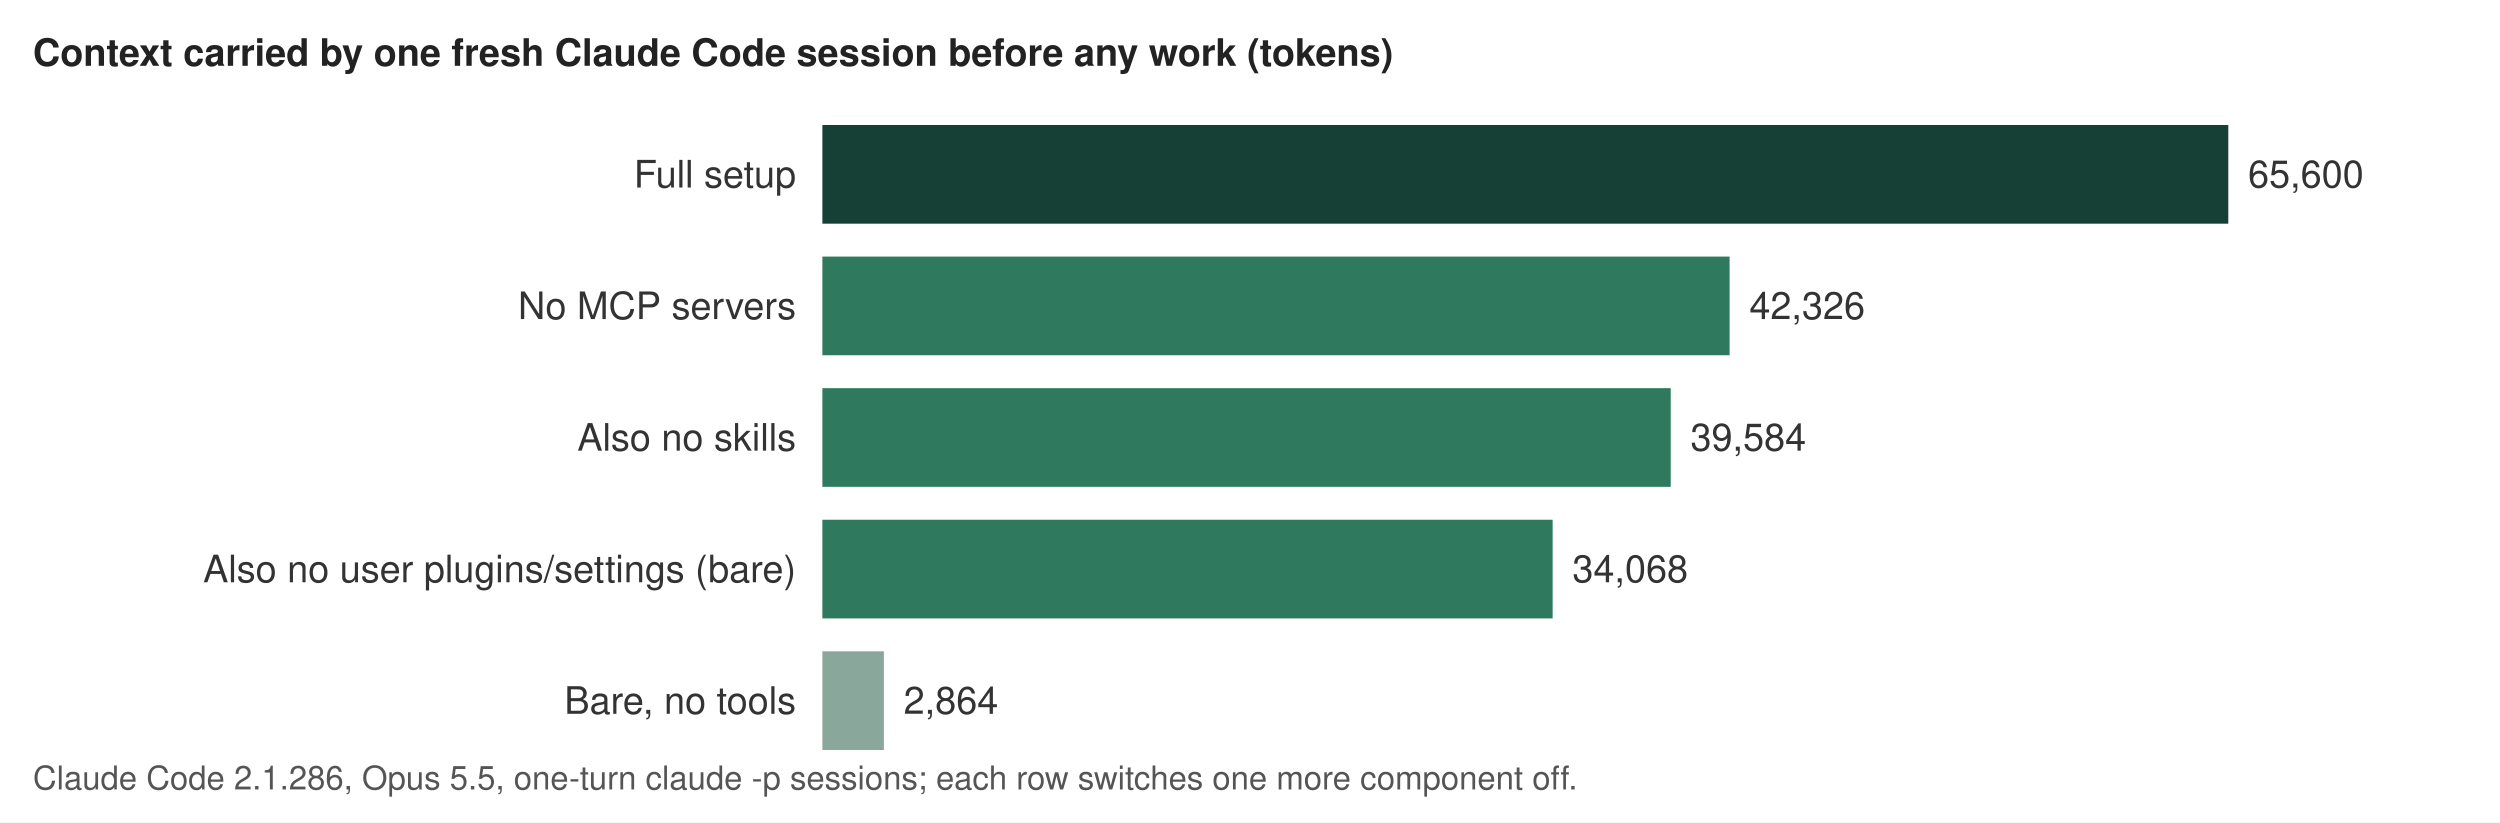
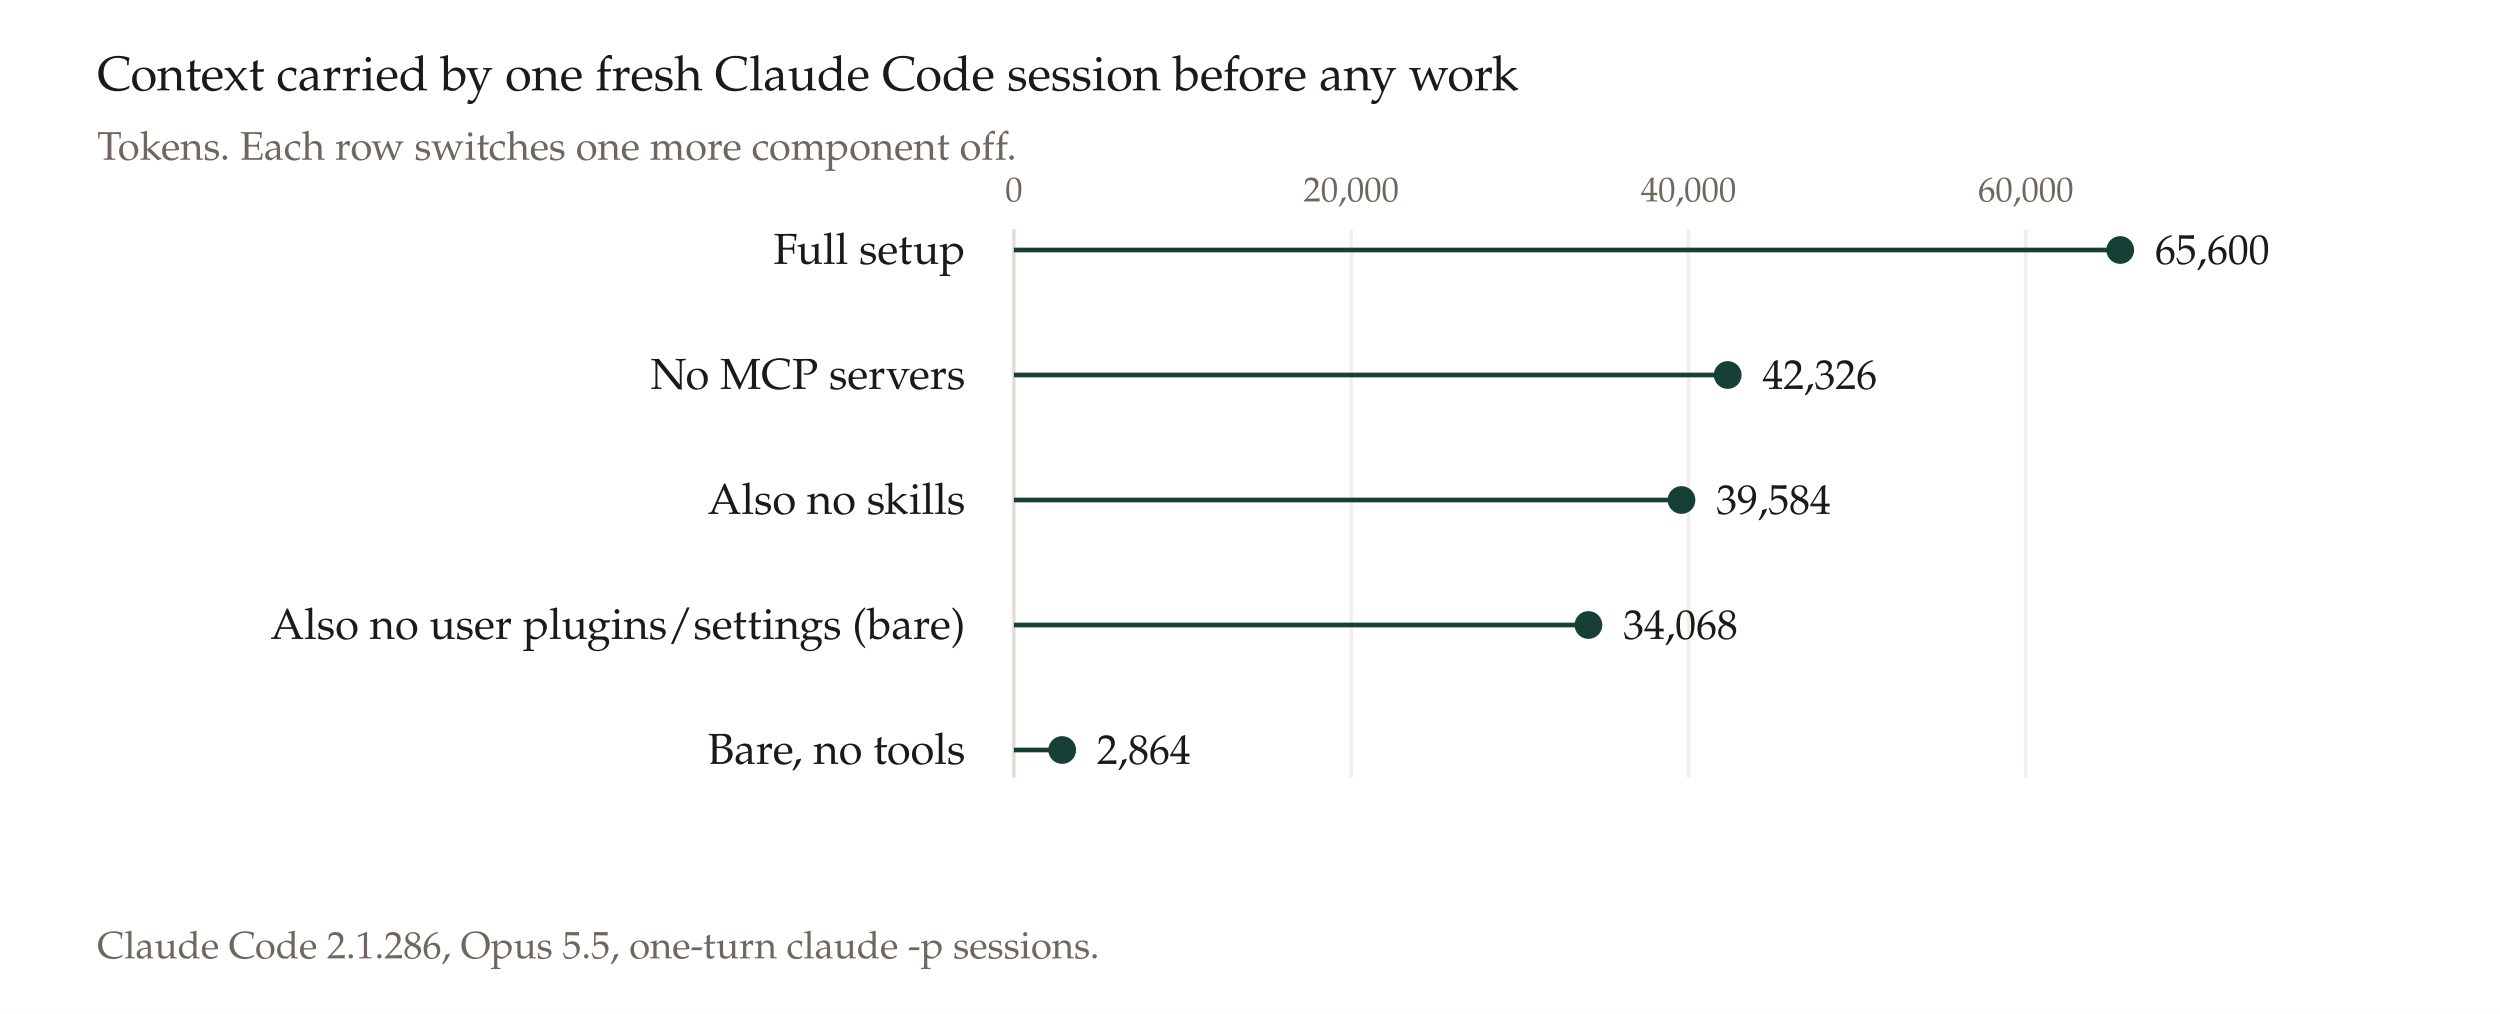
- <svg xmlns="http://www.w3.org/2000/svg" viewBox="0 0 760 250" font-family="Helvetica,Arial,sans-serif" font-size="11.5">
-   <rect width="100%" height="100%" fill="white" />
-   <text x="10" y="20" font-weight="bold" fill="#222">Context carried by one fresh Claude Code session before any work (tokens)</text>
-   <text x="242" y="57.0" text-anchor="end" fill="#333">Full setup</text>
-   <rect x="250" y="38" width="427.4" height="30" fill="#163f35" />
-   <text x="683.4" y="57.0" fill="#333">65,600</text>
-   <text x="242" y="97.0" text-anchor="end" fill="#333">No MCP servers</text>
-   <rect x="250" y="78" width="275.8" height="30" fill="#2f7a5f" />
-   <text x="531.8" y="97.0" fill="#333">42,326</text>
-   <text x="242" y="137.0" text-anchor="end" fill="#333">Also no skills</text>
-   <rect x="250" y="118" width="257.9" height="30" fill="#2f7a5f" />
-   <text x="513.9" y="137.0" fill="#333">39,584</text>
-   <text x="242" y="177.0" text-anchor="end" fill="#333">Also no user plugins/settings (bare)</text>
-   <rect x="250" y="158" width="222.0" height="30" fill="#2f7a5f" />
-   <text x="478.0" y="177.0" fill="#333">34,068</text>
-   <text x="242" y="217.0" text-anchor="end" fill="#333">Bare, no tools</text>
-   <rect x="250" y="198" width="18.7" height="30" fill="#8aa79b" />
-   <text x="274.7" y="217.0" fill="#333">2,864</text>
-   <text x="10" y="240" fill="#555" font-size="10">Claude Code 2.1.286, Opus 5.5, one-turn claude -p sessions; each row switches one more component off.</text>
+ <svg xmlns="http://www.w3.org/2000/svg" viewBox="0 0 720 292" font-family="Georgia, Palatino, 'Palatino Linotype', 'Liberation Serif', serif">
+   <rect width="100%" height="100%" fill="#ffffff" />
+   <text x="28" y="26" text-anchor="start" fill="#1c1916" font-size="14">Context carried by one fresh Claude Code session before any work</text>
+   <text x="28" y="46" text-anchor="start" fill="#6f675e" font-size="11.5">Tokens. Each row switches one more component off.</text>
+   <text x="292" y="58" text-anchor="middle" fill="#6f675e" font-size="10">0</text>
+   <line x1="292" y1="66" x2="292" y2="224" stroke="#e4ddd2" stroke-width="1" />
+   <text x="389.14" y="58" text-anchor="middle" fill="#6f675e" font-size="10">20,000</text>
+   <line x1="389.14" y1="66" x2="389.14" y2="224" stroke="#f3efe8" stroke-width="1" />
+   <text x="486.29" y="58" text-anchor="middle" fill="#6f675e" font-size="10">40,000</text>
+   <line x1="486.29" y1="66" x2="486.29" y2="224" stroke="#f3efe8" stroke-width="1" />
+   <text x="583.43" y="58" text-anchor="middle" fill="#6f675e" font-size="10">60,000</text>
+   <line x1="583.43" y1="66" x2="583.43" y2="224" stroke="#f3efe8" stroke-width="1" />
+   <text x="278" y="76" text-anchor="end" fill="#1c1916" font-size="12.5">Full setup</text>
+   <line x1="292" y1="72" x2="610.63" y2="72" stroke="#163f35" stroke-width="1.35" />
+   <circle cx="610.63" cy="72" r="4" fill="#163f35" />
+   <text x="620.63" y="76" text-anchor="start" fill="#1c1916" font-size="12">65,600</text>
+   <text x="278" y="112" text-anchor="end" fill="#1c1916" font-size="12.5">No MCP servers</text>
+   <line x1="292" y1="108" x2="497.58" y2="108" stroke="#163f35" stroke-width="1.35" />
+   <circle cx="497.58" cy="108" r="4" fill="#163f35" />
+   <text x="507.58" y="112" text-anchor="start" fill="#1c1916" font-size="12">42,326</text>
+   <text x="278" y="148" text-anchor="end" fill="#1c1916" font-size="12.5">Also no skills</text>
+   <line x1="292" y1="144" x2="484.27" y2="144" stroke="#163f35" stroke-width="1.35" />
+   <circle cx="484.27" cy="144" r="4" fill="#163f35" />
+   <text x="494.27" y="148" text-anchor="start" fill="#1c1916" font-size="12">39,584</text>
+   <text x="278" y="184" text-anchor="end" fill="#1c1916" font-size="12.5">Also no user plugins/settings (bare)</text>
+   <line x1="292" y1="180" x2="457.47" y2="180" stroke="#163f35" stroke-width="1.35" />
+   <circle cx="457.47" cy="180" r="4" fill="#163f35" />
+   <text x="467.47" y="184" text-anchor="start" fill="#1c1916" font-size="12">34,068</text>
+   <text x="278" y="220" text-anchor="end" fill="#1c1916" font-size="12.5">Bare, no tools</text>
+   <line x1="292" y1="216" x2="305.91" y2="216" stroke="#163f35" stroke-width="1.35" />
+   <circle cx="305.91" cy="216" r="4" fill="#163f35" />
+   <text x="315.91" y="220" text-anchor="start" fill="#1c1916" font-size="12">2,864</text>
+   <text x="28" y="276" text-anchor="start" fill="#6f675e" font-size="11">Claude Code 2.1.286, Opus 5.5, one-turn claude -p sessions.</text>
</svg>
